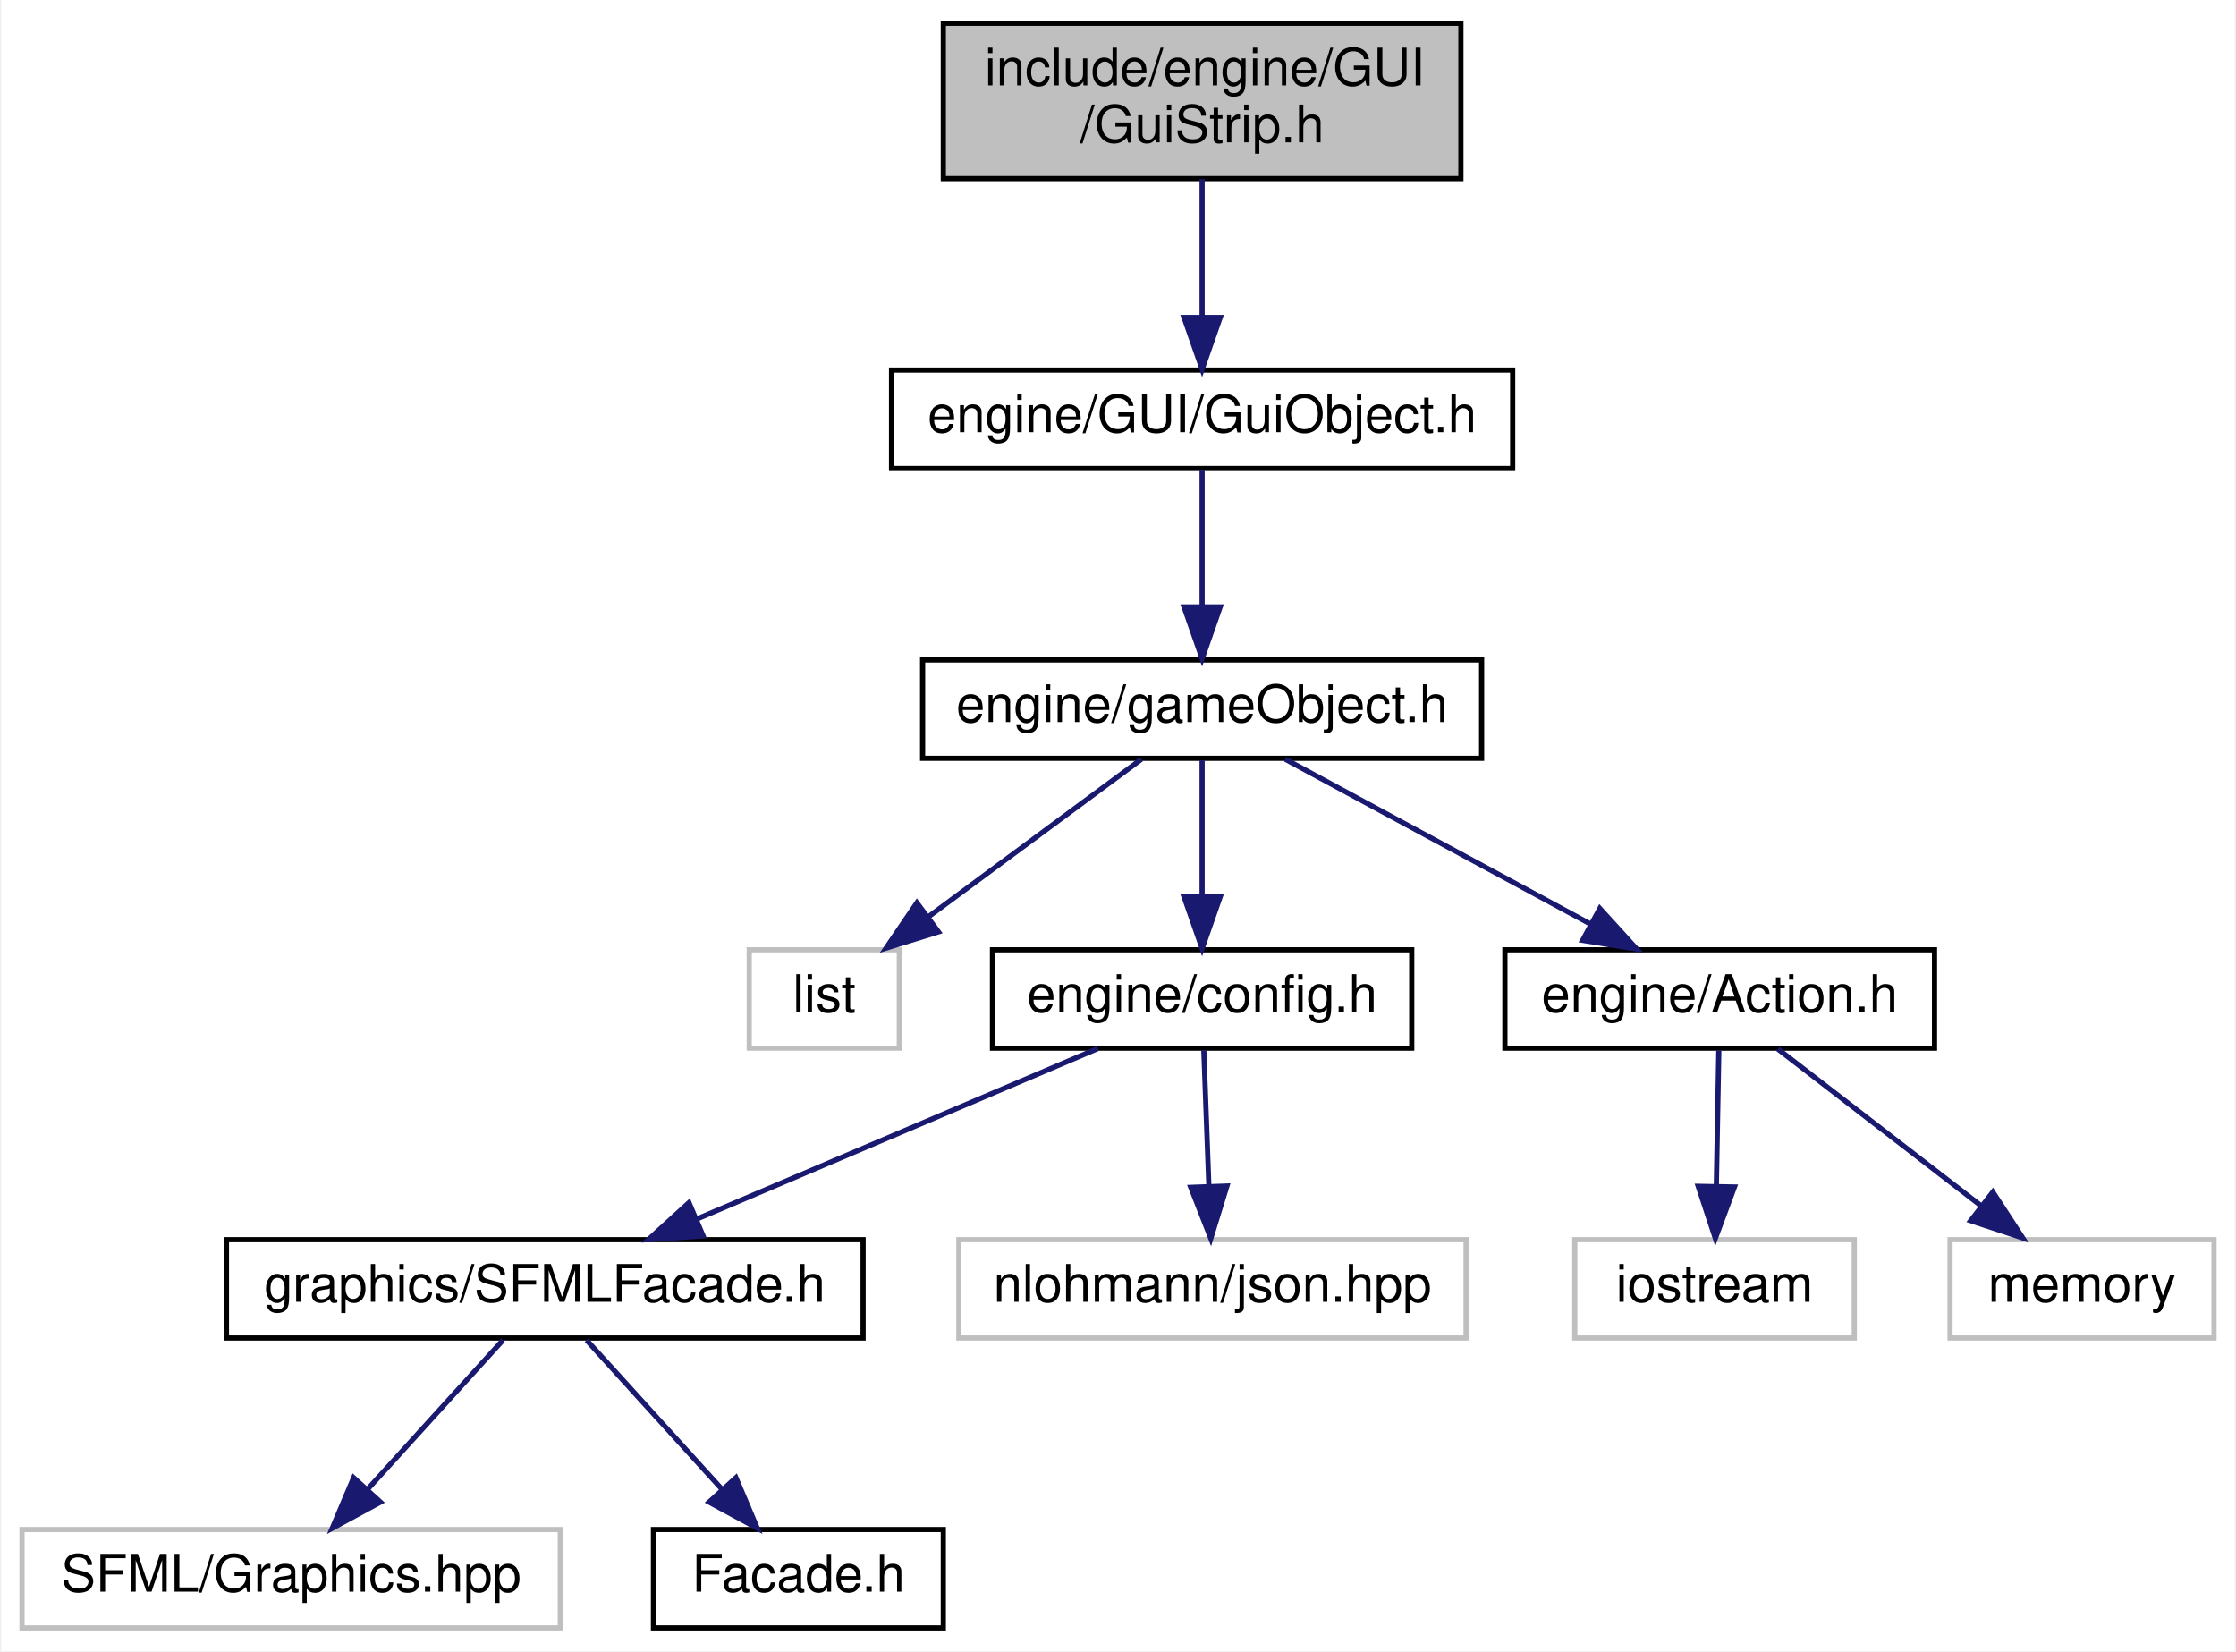
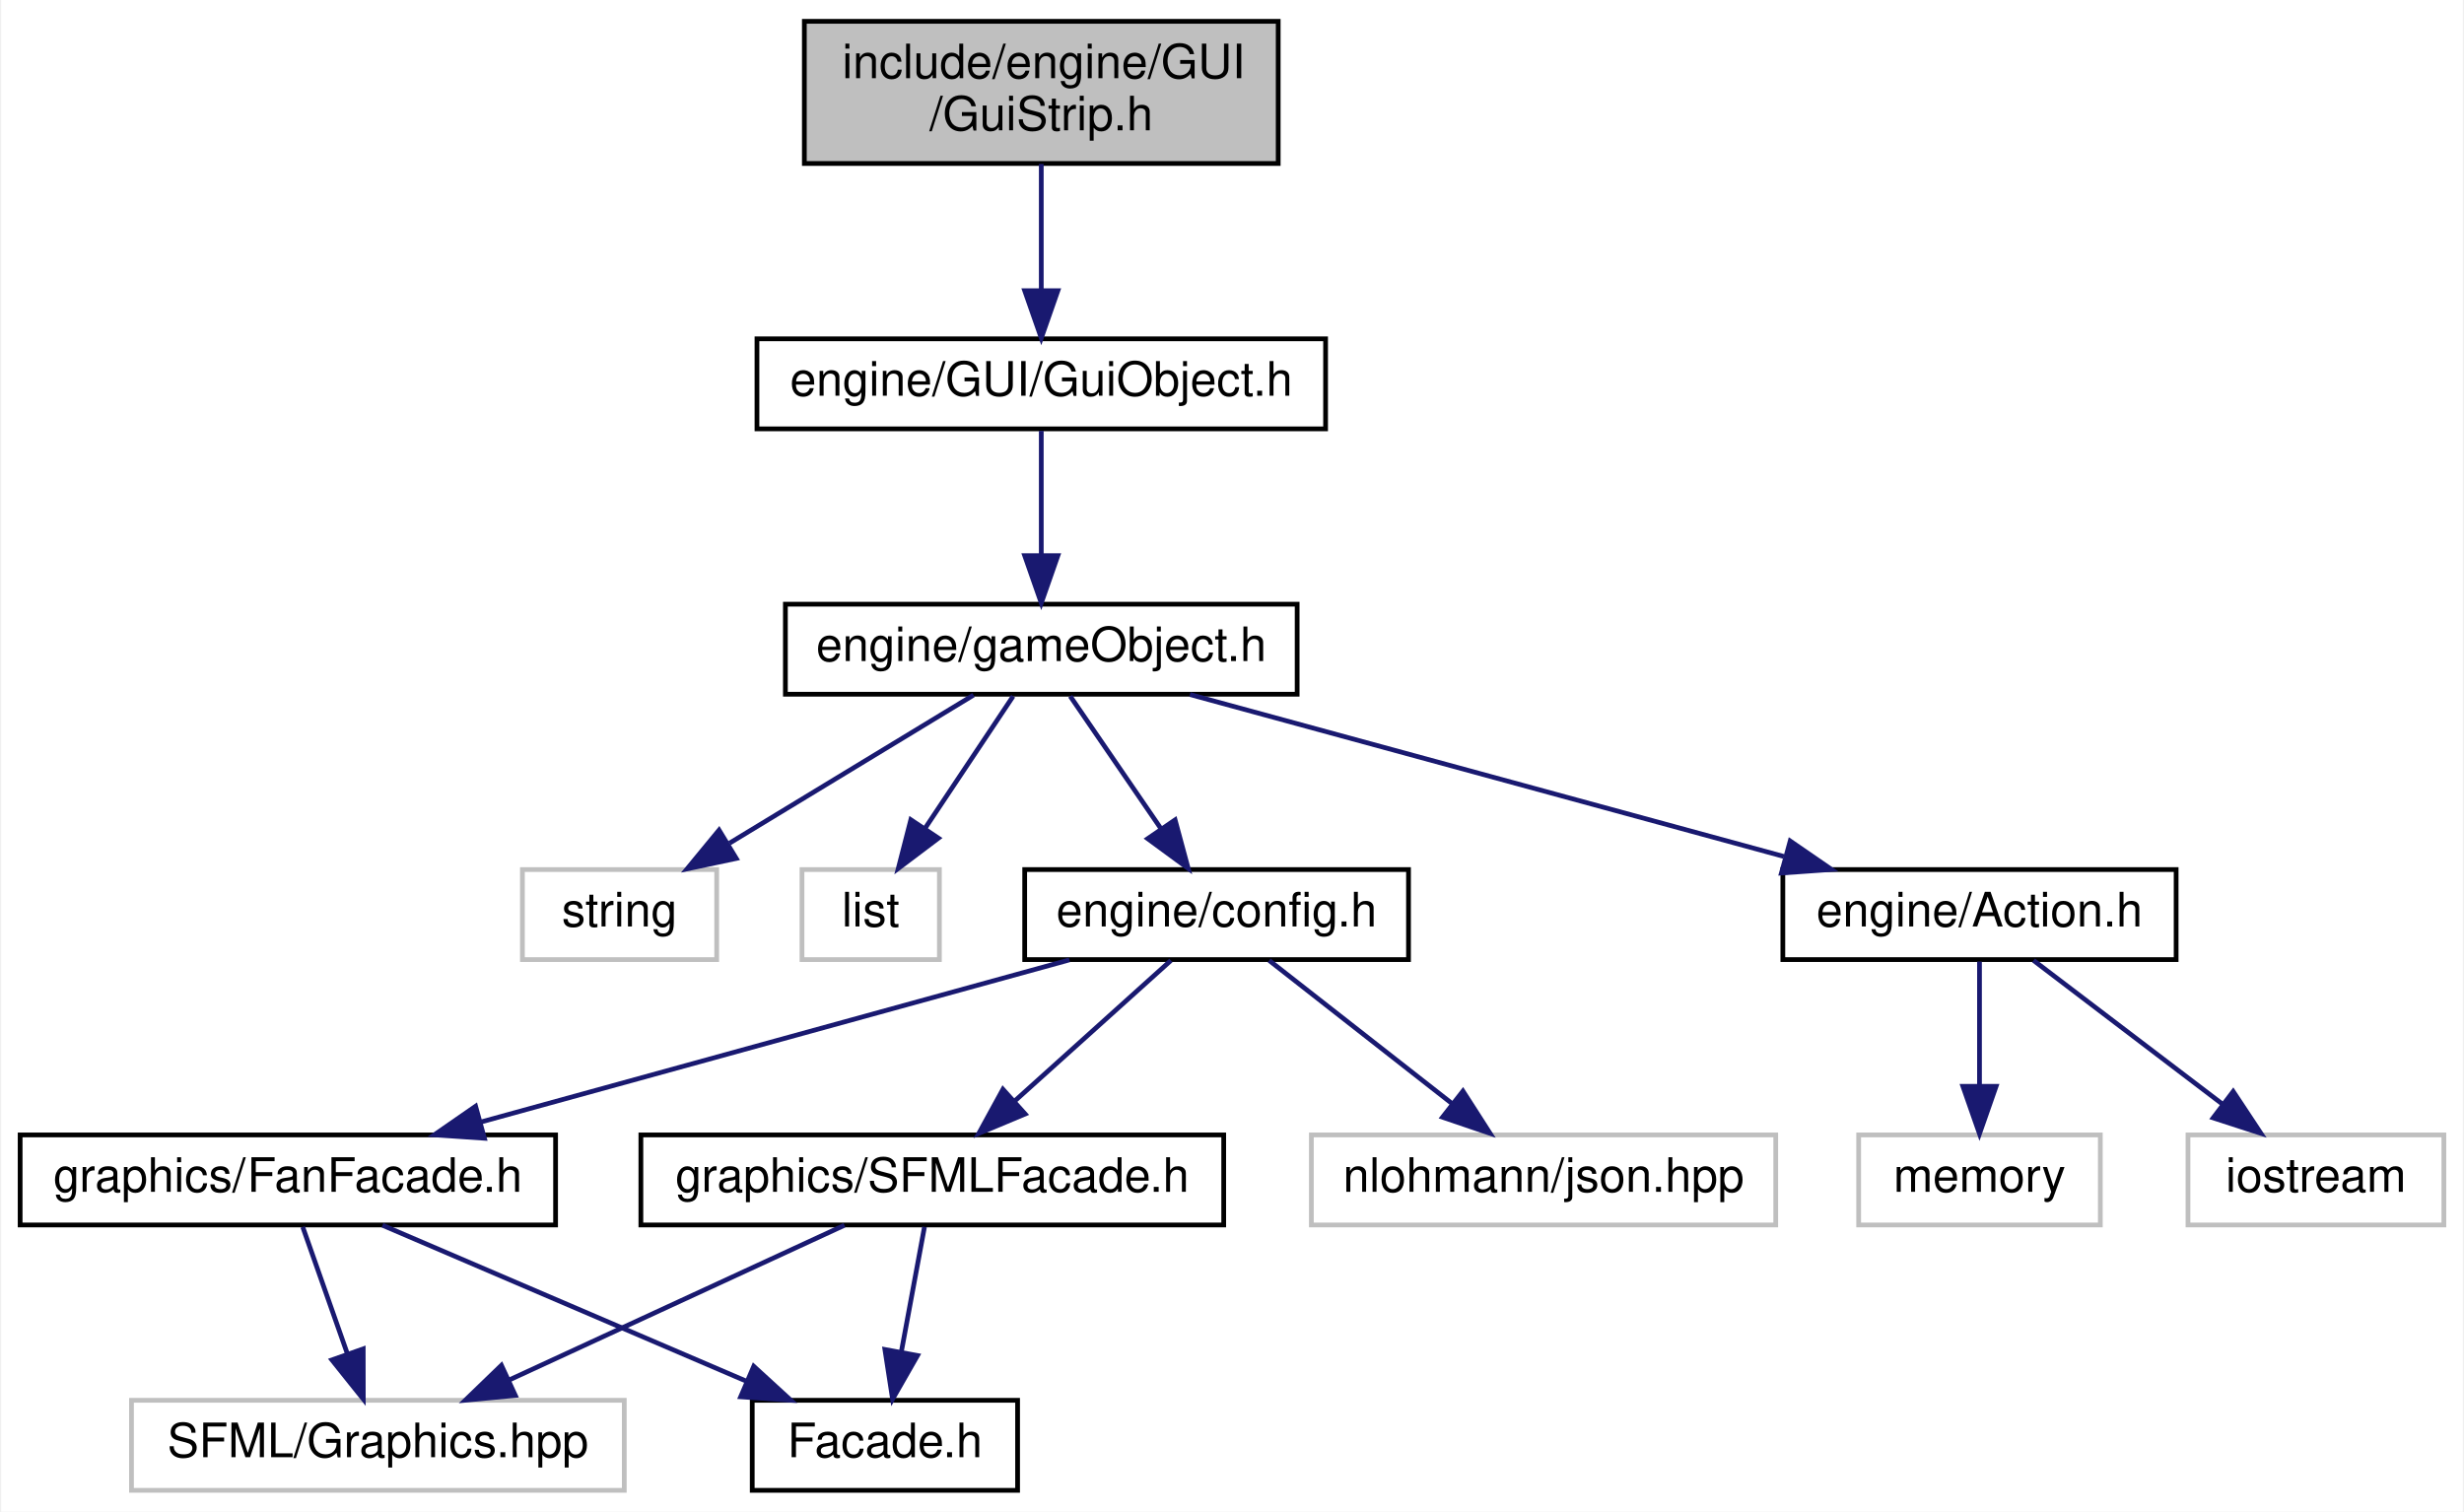
- <svg xmlns="http://www.w3.org/2000/svg" xmlns:xlink="http://www.w3.org/1999/xlink" width="432pt" height="319pt" viewBox="0.00 0.00 431.50 319.00">
+ <svg xmlns="http://www.w3.org/2000/svg" xmlns:xlink="http://www.w3.org/1999/xlink" width="520pt" height="319pt" viewBox="0.00 0.00 519.50 319.00">
  <g id="graph0" class="graph" transform="scale(1 1) rotate(0) translate(4 315)">
-     <polygon fill="white" stroke="transparent" points="-4,4 -4,-315 427.5,-315 427.5,4 -4,4" />
+     <polygon fill="white" stroke="transparent" points="-4,4 -4,-315 515.5,-315 515.5,4 -4,4" />
    <g id="node1" class="node">
      <g id="a_node1">
        <a xlink:title=" ">
-           <polygon fill="#bfbfbf" stroke="black" points="178,-280.5 178,-310.5 278,-310.5 278,-280.5 178,-280.5" />
-           <text text-anchor="start" x="186" y="-298.5" font-family="Helvetica,sans-Serif" font-size="10.00">include/engine/GUI</text>
-           <text text-anchor="middle" x="228" y="-287.5" font-family="Helvetica,sans-Serif" font-size="10.00">/GuiStrip.h</text>
+           <polygon fill="#bfbfbf" stroke="black" points="165.5,-280.5 165.5,-310.5 265.5,-310.5 265.5,-280.5 165.5,-280.5" />
+           <text text-anchor="start" x="173.5" y="-298.5" font-family="Helvetica,sans-Serif" font-size="10.00">include/engine/GUI</text>
+           <text text-anchor="middle" x="215.5" y="-287.5" font-family="Helvetica,sans-Serif" font-size="10.00">/GuiStrip.h</text>
        </a>
      </g>
    </g>
    <g id="node2" class="node">
      <g id="a_node2">
        <a xlink:href="_gui_object_8h.html" target="_top" xlink:title=" ">
-           <polygon fill="white" stroke="black" points="168,-224.5 168,-243.5 288,-243.5 288,-224.5 168,-224.5" />
-           <text text-anchor="middle" x="228" y="-231.5" font-family="Helvetica,sans-Serif" font-size="10.00">engine/GUI/GuiObject.h</text>
+           <polygon fill="white" stroke="black" points="155.5,-224.5 155.5,-243.5 275.5,-243.5 275.5,-224.5 155.5,-224.5" />
+           <text text-anchor="middle" x="215.5" y="-231.5" font-family="Helvetica,sans-Serif" font-size="10.00">engine/GUI/GuiObject.h</text>
        </a>
      </g>
    </g>
    <g id="edge1" class="edge">
-       <path fill="none" stroke="midnightblue" d="M228,-280.4C228,-272.47 228,-262.46 228,-253.86" />
-       <polygon fill="midnightblue" stroke="midnightblue" points="231.5,-253.66 228,-243.66 224.5,-253.66 231.5,-253.66" />
+       <path fill="none" stroke="midnightblue" d="M215.5,-280.4C215.5,-272.47 215.5,-262.46 215.5,-253.86" />
+       <polygon fill="midnightblue" stroke="midnightblue" points="219,-253.66 215.5,-243.66 212,-253.66 219,-253.66" />
    </g>
    <g id="node3" class="node">
      <g id="a_node3">
        <a xlink:href="game_object_8h.html" target="_top" xlink:title=" ">
-           <polygon fill="white" stroke="black" points="174,-168.5 174,-187.5 282,-187.5 282,-168.5 174,-168.5" />
-           <text text-anchor="middle" x="228" y="-175.5" font-family="Helvetica,sans-Serif" font-size="10.00">engine/gameObject.h</text>
+           <polygon fill="white" stroke="black" points="161.5,-168.5 161.5,-187.5 269.5,-187.5 269.5,-168.5 161.5,-168.5" />
+           <text text-anchor="middle" x="215.5" y="-175.5" font-family="Helvetica,sans-Serif" font-size="10.00">engine/gameObject.h</text>
        </a>
      </g>
    </g>
    <g id="edge2" class="edge">
-       <path fill="none" stroke="midnightblue" d="M228,-224.08C228,-217.01 228,-206.86 228,-197.99" />
-       <polygon fill="midnightblue" stroke="midnightblue" points="231.5,-197.75 228,-187.75 224.5,-197.75 231.5,-197.75" />
+       <path fill="none" stroke="midnightblue" d="M215.5,-224.08C215.5,-217.01 215.5,-206.86 215.5,-197.99" />
+       <polygon fill="midnightblue" stroke="midnightblue" points="219,-197.75 215.5,-187.75 212,-197.75 219,-197.75" />
    </g>
    <g id="node4" class="node">
      <g id="a_node4">
        <a xlink:title=" ">
-           <polygon fill="white" stroke="#bfbfbf" points="140.5,-112.5 140.5,-131.5 169.5,-131.5 169.5,-112.5 140.5,-112.5" />
-           <text text-anchor="middle" x="155" y="-119.5" font-family="Helvetica,sans-Serif" font-size="10.00">list</text>
+           <polygon fill="white" stroke="#bfbfbf" points="106,-112.5 106,-131.5 147,-131.5 147,-112.5 106,-112.5" />
+           <text text-anchor="middle" x="126.5" y="-119.5" font-family="Helvetica,sans-Serif" font-size="10.00">string</text>
        </a>
      </g>
    </g>
    <g id="edge3" class="edge">
-       <path fill="none" stroke="midnightblue" d="M216.27,-168.32C205.16,-160.11 188.26,-147.6 175.02,-137.81" />
-       <polygon fill="midnightblue" stroke="midnightblue" points="177.06,-134.97 166.94,-131.83 172.9,-140.59 177.06,-134.97" />
+       <path fill="none" stroke="midnightblue" d="M201.2,-168.32C187.32,-159.9 166.01,-146.97 149.7,-137.07" />
+       <polygon fill="midnightblue" stroke="midnightblue" points="151.13,-133.85 140.76,-131.65 147.5,-139.83 151.13,-133.85" />
    </g>
    <g id="node5" class="node">
      <g id="a_node5">
-         <a xlink:href="config_8h.html" target="_top" xlink:title=" ">
-           <polygon fill="white" stroke="black" points="187.5,-112.5 187.5,-131.5 268.5,-131.5 268.5,-112.5 187.5,-112.5" />
-           <text text-anchor="middle" x="228" y="-119.5" font-family="Helvetica,sans-Serif" font-size="10.00">engine/config.h</text>
+         <a xlink:title=" ">
+           <polygon fill="white" stroke="#bfbfbf" points="165,-112.5 165,-131.5 194,-131.5 194,-112.5 165,-112.5" />
+           <text text-anchor="middle" x="179.5" y="-119.5" font-family="Helvetica,sans-Serif" font-size="10.00">list</text>
        </a>
      </g>
    </g>
    <g id="edge4" class="edge">
-       <path fill="none" stroke="midnightblue" d="M228,-168.08C228,-161.01 228,-150.86 228,-141.99" />
-       <polygon fill="midnightblue" stroke="midnightblue" points="231.5,-141.75 228,-131.75 224.5,-141.75 231.5,-141.75" />
+       <path fill="none" stroke="midnightblue" d="M209.56,-168.08C204.52,-160.53 197.16,-149.49 190.99,-140.23" />
+       <polygon fill="midnightblue" stroke="midnightblue" points="193.79,-138.13 185.33,-131.75 187.97,-142.01 193.79,-138.13" />
+     </g>
+     <g id="node6" class="node">
+       <g id="a_node6">
+         <a xlink:href="config_8h.html" target="_top" xlink:title=" ">
+           <polygon fill="white" stroke="black" points="212,-112.5 212,-131.5 293,-131.5 293,-112.5 212,-112.5" />
+           <text text-anchor="middle" x="252.5" y="-119.5" font-family="Helvetica,sans-Serif" font-size="10.00">engine/config.h</text>
+         </a>
+       </g>
+     </g>
+     <g id="edge5" class="edge">
+       <path fill="none" stroke="midnightblue" d="M221.61,-168.08C226.78,-160.53 234.35,-149.49 240.69,-140.23" />
+       <polygon fill="midnightblue" stroke="midnightblue" points="243.74,-141.98 246.5,-131.75 237.96,-138.02 243.74,-141.98" />
+     </g>
+     <g id="node12" class="node">
+       <g id="a_node12">
+         <a xlink:href="engine_2_action_8h.html" target="_top" xlink:title=" ">
+           <polygon fill="white" stroke="black" points="372,-112.5 372,-131.5 455,-131.5 455,-112.5 372,-112.5" />
+           <text text-anchor="middle" x="413.5" y="-119.5" font-family="Helvetica,sans-Serif" font-size="10.00">engine/Action.h</text>
+         </a>
+       </g>
+     </g>
+     <g id="edge13" class="edge">
+       <path fill="none" stroke="midnightblue" d="M246.87,-168.44C280.76,-159.2 334.9,-144.44 372.22,-134.26" />
+       <polygon fill="midnightblue" stroke="midnightblue" points="373.55,-137.52 382.27,-131.52 371.7,-130.77 373.55,-137.52" />
+     </g>
+     <g id="node7" class="node">
+       <g id="a_node7">
+         <a xlink:href="_s_f_m_l_facade_8h.html" target="_top" xlink:title=" ">
+           <polygon fill="white" stroke="black" points="131,-56.5 131,-75.5 254,-75.5 254,-56.5 131,-56.5" />
+           <text text-anchor="middle" x="192.5" y="-63.5" font-family="Helvetica,sans-Serif" font-size="10.00">graphics/SFMLFacade.h</text>
+         </a>
+       </g>
+     </g>
+     <g id="edge6" class="edge">
+       <path fill="none" stroke="midnightblue" d="M242.86,-112.32C233.99,-104.34 220.63,-92.31 209.89,-82.65" />
+       <polygon fill="midnightblue" stroke="midnightblue" points="212.09,-79.92 202.32,-75.83 207.41,-85.13 212.09,-79.92" />
    </g>
    <g id="node10" class="node">
      <g id="a_node10">
-         <a xlink:href="engine_2_action_8h.html" target="_top" xlink:title=" ">
-           <polygon fill="white" stroke="black" points="286.5,-112.5 286.5,-131.5 369.5,-131.5 369.5,-112.5 286.5,-112.5" />
-           <text text-anchor="middle" x="328" y="-119.5" font-family="Helvetica,sans-Serif" font-size="10.00">engine/Action.h</text>
+         <a xlink:href="_fan_facade_8h.html" target="_top" xlink:title=" ">
+           <polygon fill="white" stroke="black" points="0,-56.5 0,-75.5 113,-75.5 113,-56.5 0,-56.5" />
+           <text text-anchor="middle" x="56.5" y="-63.5" font-family="Helvetica,sans-Serif" font-size="10.00">graphics/FanFacade.h</text>
        </a>
      </g>
    </g>
    <g id="edge9" class="edge">
-       <path fill="none" stroke="midnightblue" d="M244.07,-168.32C259.96,-159.74 284.51,-146.49 302.96,-136.52" />
-       <polygon fill="midnightblue" stroke="midnightblue" points="304.84,-139.49 311.97,-131.65 301.51,-133.33 304.84,-139.49" />
+       <path fill="none" stroke="midnightblue" d="M221.44,-112.44C187.9,-103.2 134.3,-88.44 97.36,-78.26" />
+       <polygon fill="midnightblue" stroke="midnightblue" points="97.98,-74.8 87.41,-75.52 96.12,-81.55 97.98,-74.8" />
    </g>
-     <g id="node6" class="node">
-       <g id="a_node6">
-         <a xlink:href="_s_f_m_l_facade_8h.html" target="_top" xlink:title=" ">
-           <polygon fill="white" stroke="black" points="39.5,-56.5 39.5,-75.5 162.5,-75.5 162.5,-56.5 39.5,-56.5" />
-           <text text-anchor="middle" x="101" y="-63.5" font-family="Helvetica,sans-Serif" font-size="10.00">graphics/SFMLFacade.h</text>
+     <g id="node11" class="node">
+       <g id="a_node11">
+         <a xlink:title=" ">
+           <polygon fill="white" stroke="#bfbfbf" points="272.5,-56.5 272.5,-75.5 370.5,-75.5 370.5,-56.5 272.5,-56.5" />
+           <text text-anchor="middle" x="321.5" y="-63.5" font-family="Helvetica,sans-Serif" font-size="10.00">nlohmann/json.hpp</text>
        </a>
      </g>
    </g>
-     <g id="edge5" class="edge">
-       <path fill="none" stroke="midnightblue" d="M207.88,-112.44C186.98,-103.56 154.07,-89.56 130.28,-79.45" />
-       <polygon fill="midnightblue" stroke="midnightblue" points="131.6,-76.21 121.03,-75.52 128.86,-82.65 131.6,-76.21" />
+     <g id="edge12" class="edge">
+       <path fill="none" stroke="midnightblue" d="M263.59,-112.32C273.99,-104.18 289.76,-91.84 302.22,-82.09" />
+       <polygon fill="midnightblue" stroke="midnightblue" points="304.49,-84.75 310.21,-75.83 300.18,-79.24 304.49,-84.75" />
+     </g>
+     <g id="node8" class="node">
+       <g id="a_node8">
+         <a xlink:title=" ">
+           <polygon fill="white" stroke="#bfbfbf" points="23.5,-0.5 23.5,-19.5 127.5,-19.5 127.5,-0.5 23.5,-0.5" />
+           <text text-anchor="middle" x="75.5" y="-7.5" font-family="Helvetica,sans-Serif" font-size="10.00">SFML/Graphics.hpp</text>
+         </a>
+       </g>
+     </g>
+     <g id="edge7" class="edge">
+       <path fill="none" stroke="midnightblue" d="M173.96,-56.44C154.88,-47.64 124.93,-33.81 103.06,-23.72" />
+       <polygon fill="midnightblue" stroke="midnightblue" points="104.5,-20.53 93.95,-19.52 101.57,-26.88 104.5,-20.53" />
    </g>
    <g id="node9" class="node">
      <g id="a_node9">
-         <a xlink:title=" ">
-           <polygon fill="white" stroke="#bfbfbf" points="181,-56.5 181,-75.5 279,-75.5 279,-56.5 181,-56.5" />
-           <text text-anchor="middle" x="230" y="-63.5" font-family="Helvetica,sans-Serif" font-size="10.00">nlohmann/json.hpp</text>
+         <a xlink:href="_facade_8h.html" target="_top" xlink:title=" ">
+           <polygon fill="white" stroke="black" points="154.5,-0.5 154.5,-19.5 210.5,-19.5 210.5,-0.5 154.5,-0.5" />
+           <text text-anchor="middle" x="182.5" y="-7.5" font-family="Helvetica,sans-Serif" font-size="10.00">Facade.h</text>
        </a>
      </g>
    </g>
    <g id="edge8" class="edge">
-       <path fill="none" stroke="midnightblue" d="M228.33,-112.08C228.59,-105.01 228.97,-94.86 229.3,-85.99" />
-       <polygon fill="midnightblue" stroke="midnightblue" points="232.8,-85.87 229.68,-75.75 225.81,-85.61 232.8,-85.87" />
+       <path fill="none" stroke="midnightblue" d="M190.85,-56.08C189.52,-48.93 187.62,-38.64 185.96,-29.69" />
+       <polygon fill="midnightblue" stroke="midnightblue" points="189.38,-28.95 184.12,-19.75 182.5,-30.22 189.38,-28.95" />
    </g>
-     <g id="node7" class="node">
-       <g id="a_node7">
+     <g id="edge10" class="edge">
+       <path fill="none" stroke="midnightblue" d="M59.64,-56.08C62.18,-48.85 65.86,-38.41 69.03,-29.4" />
+       <polygon fill="midnightblue" stroke="midnightblue" points="72.4,-30.35 72.42,-19.75 65.8,-28.02 72.4,-30.35" />
+     </g>
+     <g id="edge11" class="edge">
+       <path fill="none" stroke="midnightblue" d="M76.47,-56.44C97.11,-47.6 129.56,-33.69 153.13,-23.59" />
+       <polygon fill="midnightblue" stroke="midnightblue" points="154.82,-26.67 162.63,-19.52 152.06,-20.24 154.82,-26.67" />
+     </g>
+     <g id="node13" class="node">
+       <g id="a_node13">
        <a xlink:title=" ">
-           <polygon fill="white" stroke="#bfbfbf" points="0,-0.5 0,-19.5 104,-19.5 104,-0.5 0,-0.5" />
-           <text text-anchor="middle" x="52" y="-7.5" font-family="Helvetica,sans-Serif" font-size="10.00">SFML/Graphics.hpp</text>
+           <polygon fill="white" stroke="#bfbfbf" points="457.5,-56.5 457.5,-75.5 511.5,-75.5 511.5,-56.5 457.5,-56.5" />
+           <text text-anchor="middle" x="484.5" y="-63.5" font-family="Helvetica,sans-Serif" font-size="10.00">iostream</text>
        </a>
      </g>
    </g>
-     <g id="edge6" class="edge">
-       <path fill="none" stroke="midnightblue" d="M92.91,-56.08C85.84,-48.3 75.41,-36.8 66.85,-27.37" />
-       <polygon fill="midnightblue" stroke="midnightblue" points="69.25,-24.8 59.94,-19.75 64.07,-29.51 69.25,-24.8" />
+     <g id="edge14" class="edge">
+       <path fill="none" stroke="midnightblue" d="M424.91,-112.32C435.61,-104.18 451.84,-91.84 464.66,-82.09" />
+       <polygon fill="midnightblue" stroke="midnightblue" points="467.04,-84.67 472.89,-75.83 462.81,-79.1 467.04,-84.67" />
    </g>
-     <g id="node8" class="node">
-       <g id="a_node8">
-         <a xlink:href="_facade_8h.html" target="_top" xlink:title=" ">
-           <polygon fill="white" stroke="black" points="122,-0.5 122,-19.5 178,-19.5 178,-0.5 122,-0.5" />
-           <text text-anchor="middle" x="150" y="-7.5" font-family="Helvetica,sans-Serif" font-size="10.00">Facade.h</text>
+     <g id="node14" class="node">
+       <g id="a_node14">
+         <a xlink:title=" ">
+           <polygon fill="white" stroke="#bfbfbf" points="388,-56.5 388,-75.5 439,-75.5 439,-56.5 388,-56.5" />
+           <text text-anchor="middle" x="413.5" y="-63.5" font-family="Helvetica,sans-Serif" font-size="10.00">memory</text>
        </a>
      </g>
    </g>
-     <g id="edge7" class="edge">
-       <path fill="none" stroke="midnightblue" d="M109.09,-56.08C116.16,-48.3 126.59,-36.8 135.15,-27.37" />
-       <polygon fill="midnightblue" stroke="midnightblue" points="137.93,-29.51 142.06,-19.75 132.75,-24.8 137.93,-29.51" />
-     </g>
-     <g id="node11" class="node">
-       <g id="a_node11">
-         <a xlink:title=" ">
-           <polygon fill="white" stroke="#bfbfbf" points="300,-56.5 300,-75.5 354,-75.5 354,-56.5 300,-56.5" />
-           <text text-anchor="middle" x="327" y="-63.5" font-family="Helvetica,sans-Serif" font-size="10.00">iostream</text>
-         </a>
-       </g>
-     </g>
-     <g id="edge10" class="edge">
-       <path fill="none" stroke="midnightblue" d="M327.83,-112.08C327.7,-105.01 327.52,-94.86 327.35,-85.99" />
-       <polygon fill="midnightblue" stroke="midnightblue" points="330.85,-85.68 327.16,-75.75 323.85,-85.81 330.85,-85.68" />
-     </g>
-     <g id="node12" class="node">
-       <g id="a_node12">
-         <a xlink:title=" ">
-           <polygon fill="white" stroke="#bfbfbf" points="372.5,-56.5 372.5,-75.5 423.5,-75.5 423.5,-56.5 372.5,-56.5" />
-           <text text-anchor="middle" x="398" y="-63.5" font-family="Helvetica,sans-Serif" font-size="10.00">memory</text>
-         </a>
-       </g>
-     </g>
-     <g id="edge11" class="edge">
-       <path fill="none" stroke="midnightblue" d="M339.25,-112.32C349.8,-104.18 365.8,-91.84 378.44,-82.09" />
-       <polygon fill="midnightblue" stroke="midnightblue" points="380.77,-84.71 386.55,-75.83 376.49,-79.17 380.77,-84.71" />
+     <g id="edge15" class="edge">
+       <path fill="none" stroke="midnightblue" d="M413.5,-112.08C413.5,-105.01 413.5,-94.86 413.5,-85.99" />
+       <polygon fill="midnightblue" stroke="midnightblue" points="417,-85.75 413.5,-75.75 410,-85.75 417,-85.75" />
    </g>
  </g>
</svg>
